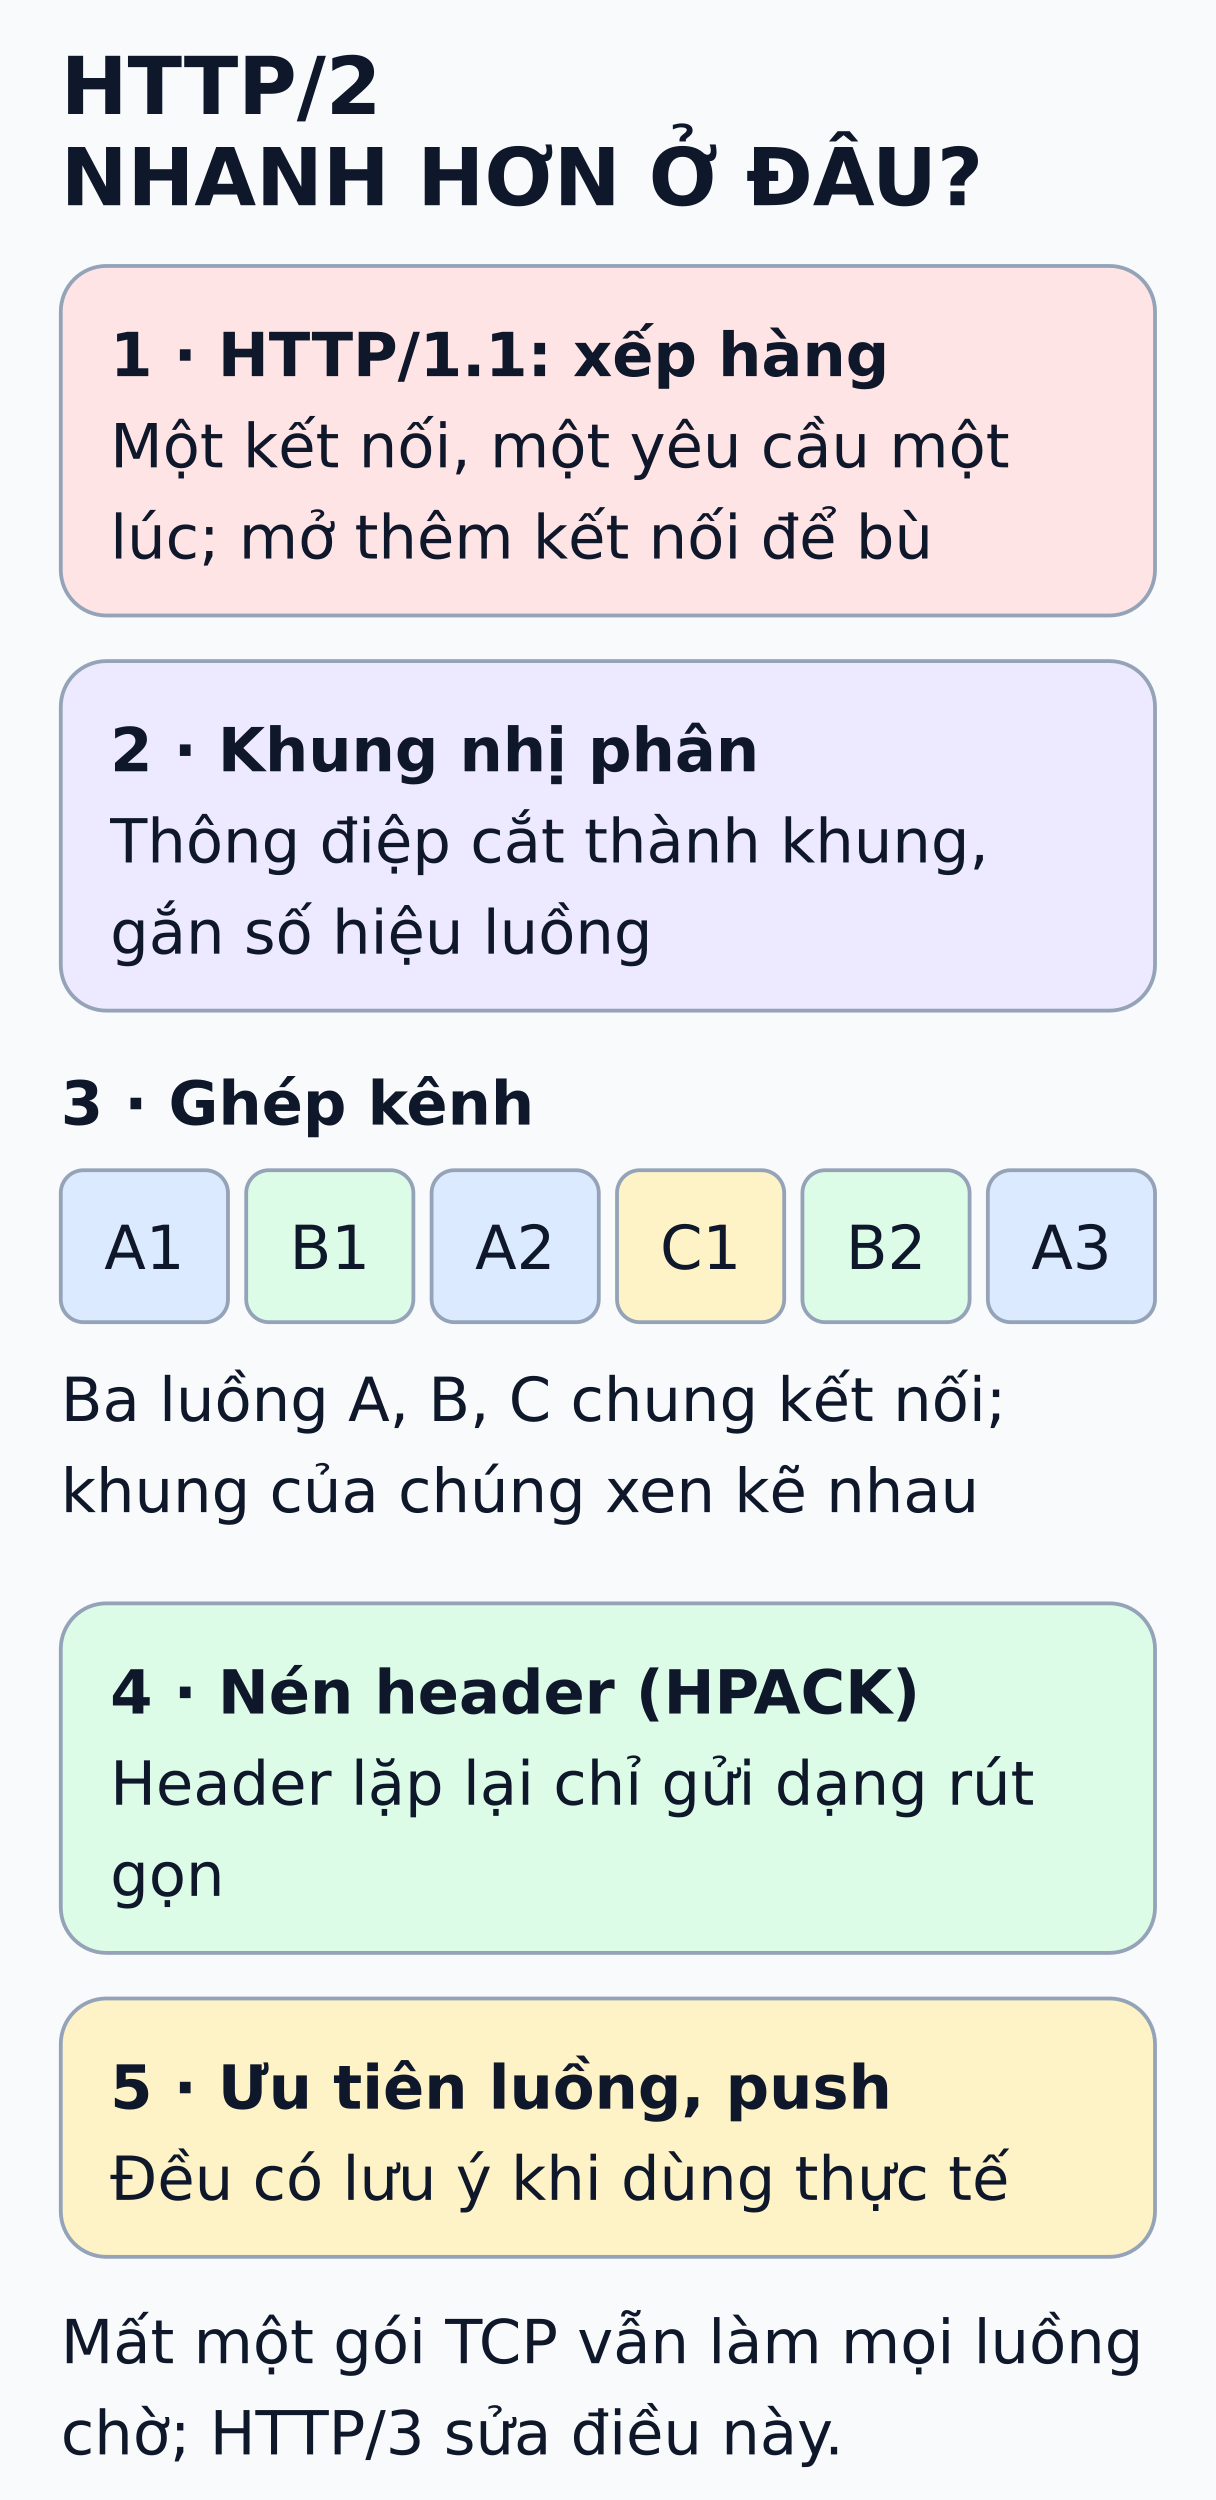
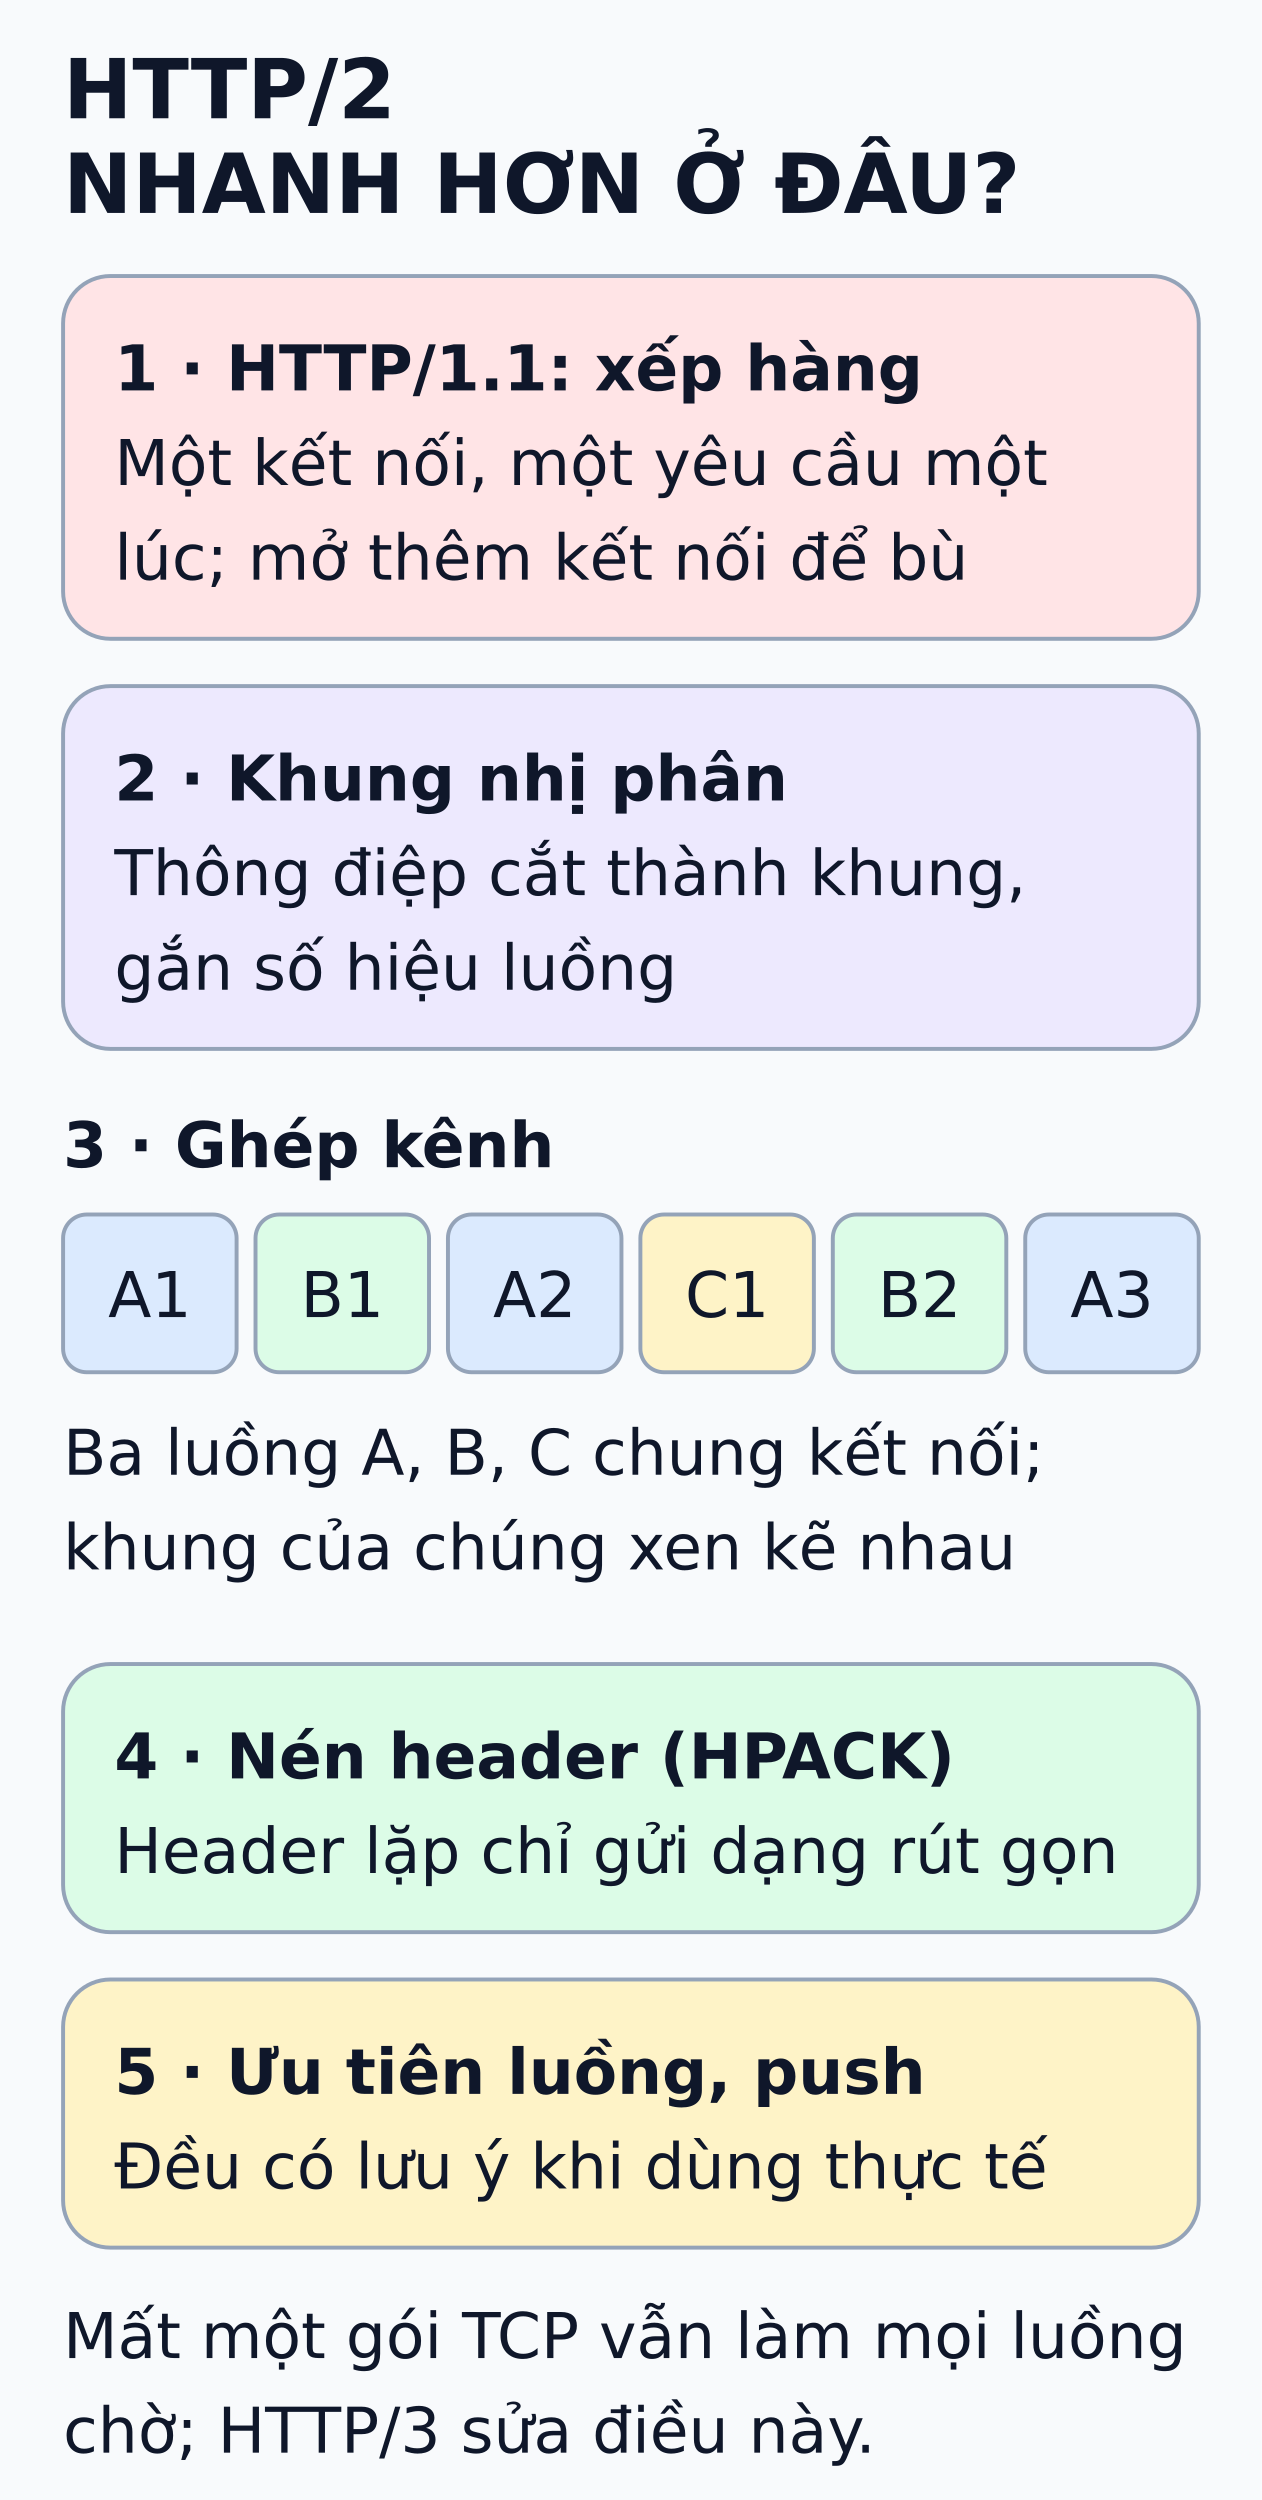
- <svg xmlns="http://www.w3.org/2000/svg" viewBox="0 0 320 658" width="320" height="658" role="img" aria-labelledby="title desc">
+ <svg xmlns="http://www.w3.org/2000/svg" viewBox="0 0 320 634" width="320" height="634" role="img" aria-labelledby="title desc">
  <defs>
    <marker id="arrow" markerWidth="8" markerHeight="8" refX="6" refY="3" orient="auto">
      <path d="M0,0 L6,3 L0,6" fill="none" stroke="#475569" stroke-width="1.5" />
    </marker>
  </defs>
-   <rect width="320" height="658" fill="#f8fafc" />
+   <rect width="320" height="634" fill="#f8fafc" />
  <g font-family="DejaVu Sans, Arial, sans-serif" fill="#0f172a">
    <text x="16" y="30" font-size="21" font-weight="bold">HTTP/2</text>
    <text x="16" y="54" font-size="21" font-weight="bold">NHANH HƠN Ở ĐÂU?</text>
    <rect x="16" y="70" width="288" height="92" rx="12" fill="#ffe4e6" stroke="#94a3b8" />
    <text x="29" y="99" font-size="16" font-weight="bold">1 · HTTP/1.1: xếp hàng</text>
    <text x="29" y="123" font-size="16" font-weight="normal">Một kết nối, một yêu cầu một</text>
    <text x="29" y="147" font-size="16" font-weight="normal">lúc; mở thêm kết nối để bù</text>
    <rect x="16" y="174" width="288" height="92" rx="12" fill="#ede9fe" stroke="#94a3b8" />
    <text x="29" y="203" font-size="16" font-weight="bold">2 · Khung nhị phân</text>
    <text x="29" y="227" font-size="16" font-weight="normal">Thông điệp cắt thành khung,</text>
    <text x="29" y="251" font-size="16" font-weight="normal">gắn số hiệu luồng</text>
    <g transform="translate(16,278)">
      <text x="0" y="18" font-size="16" font-weight="bold">3 · Ghép kênh</text>
      <rect x="0.0" y="30" width="44" height="40" rx="6" fill="#dbeafe" stroke="#94a3b8" />
      <text x="22.0" y="56" font-size="16" text-anchor="middle">A1</text>
      <rect x="48.8" y="30" width="44" height="40" rx="6" fill="#dcfce7" stroke="#94a3b8" />
      <text x="70.8" y="56" font-size="16" text-anchor="middle">B1</text>
      <rect x="97.6" y="30" width="44" height="40" rx="6" fill="#dbeafe" stroke="#94a3b8" />
      <text x="119.6" y="56" font-size="16" text-anchor="middle">A2</text>
      <rect x="146.4" y="30" width="44" height="40" rx="6" fill="#fef3c7" stroke="#94a3b8" />
      <text x="168.4" y="56" font-size="16" text-anchor="middle">C1</text>
      <rect x="195.2" y="30" width="44" height="40" rx="6" fill="#dcfce7" stroke="#94a3b8" />
      <text x="217.2" y="56" font-size="16" text-anchor="middle">B2</text>
      <rect x="244.0" y="30" width="44" height="40" rx="6" fill="#dbeafe" stroke="#94a3b8" />
      <text x="266.0" y="56" font-size="16" text-anchor="middle">A3</text>
      <text x="0" y="96" font-size="16">Ba luồng A, B, C chung kết nối;</text>
      <text x="0" y="120" font-size="16">khung của chúng xen kẽ nhau</text>
    </g>
-     <rect x="16" y="422" width="288" height="92" rx="12" fill="#dcfce7" stroke="#94a3b8" />
+     <rect x="16" y="422" width="288" height="68" rx="12" fill="#dcfce7" stroke="#94a3b8" />
    <text x="29" y="451" font-size="16" font-weight="bold">4 · Nén header (HPACK)</text>
-     <text x="29" y="475" font-size="16" font-weight="normal">Header lặp lại chỉ gửi dạng rút</text>
-     <text x="29" y="499" font-size="16" font-weight="normal">gọn</text>
-     <rect x="16" y="526" width="288" height="68" rx="12" fill="#fef3c7" stroke="#94a3b8" />
-     <text x="29" y="555" font-size="16" font-weight="bold">5 · Ưu tiên luồng, push</text>
-     <text x="29" y="579" font-size="16" font-weight="normal">Đều có lưu ý khi dùng thực tế</text>
-     <text x="16" y="622" font-size="16" font-weight="normal">Mất một gói TCP vẫn làm mọi luồng</text>
-     <text x="16" y="646" font-size="16" font-weight="normal">chờ; HTTP/3 sửa điều này.</text>
+     <text x="29" y="475" font-size="16" font-weight="normal">Header lặp chỉ gửi dạng rút gọn</text>
+     <rect x="16" y="502" width="288" height="68" rx="12" fill="#fef3c7" stroke="#94a3b8" />
+     <text x="29" y="531" font-size="16" font-weight="bold">5 · Ưu tiên luồng, push</text>
+     <text x="29" y="555" font-size="16" font-weight="normal">Đều có lưu ý khi dùng thực tế</text>
+     <text x="16" y="598" font-size="16" font-weight="normal">Mất một gói TCP vẫn làm mọi luồng</text>
+     <text x="16" y="622" font-size="16" font-weight="normal">chờ; HTTP/3 sửa điều này.</text>
  </g>
</svg>
